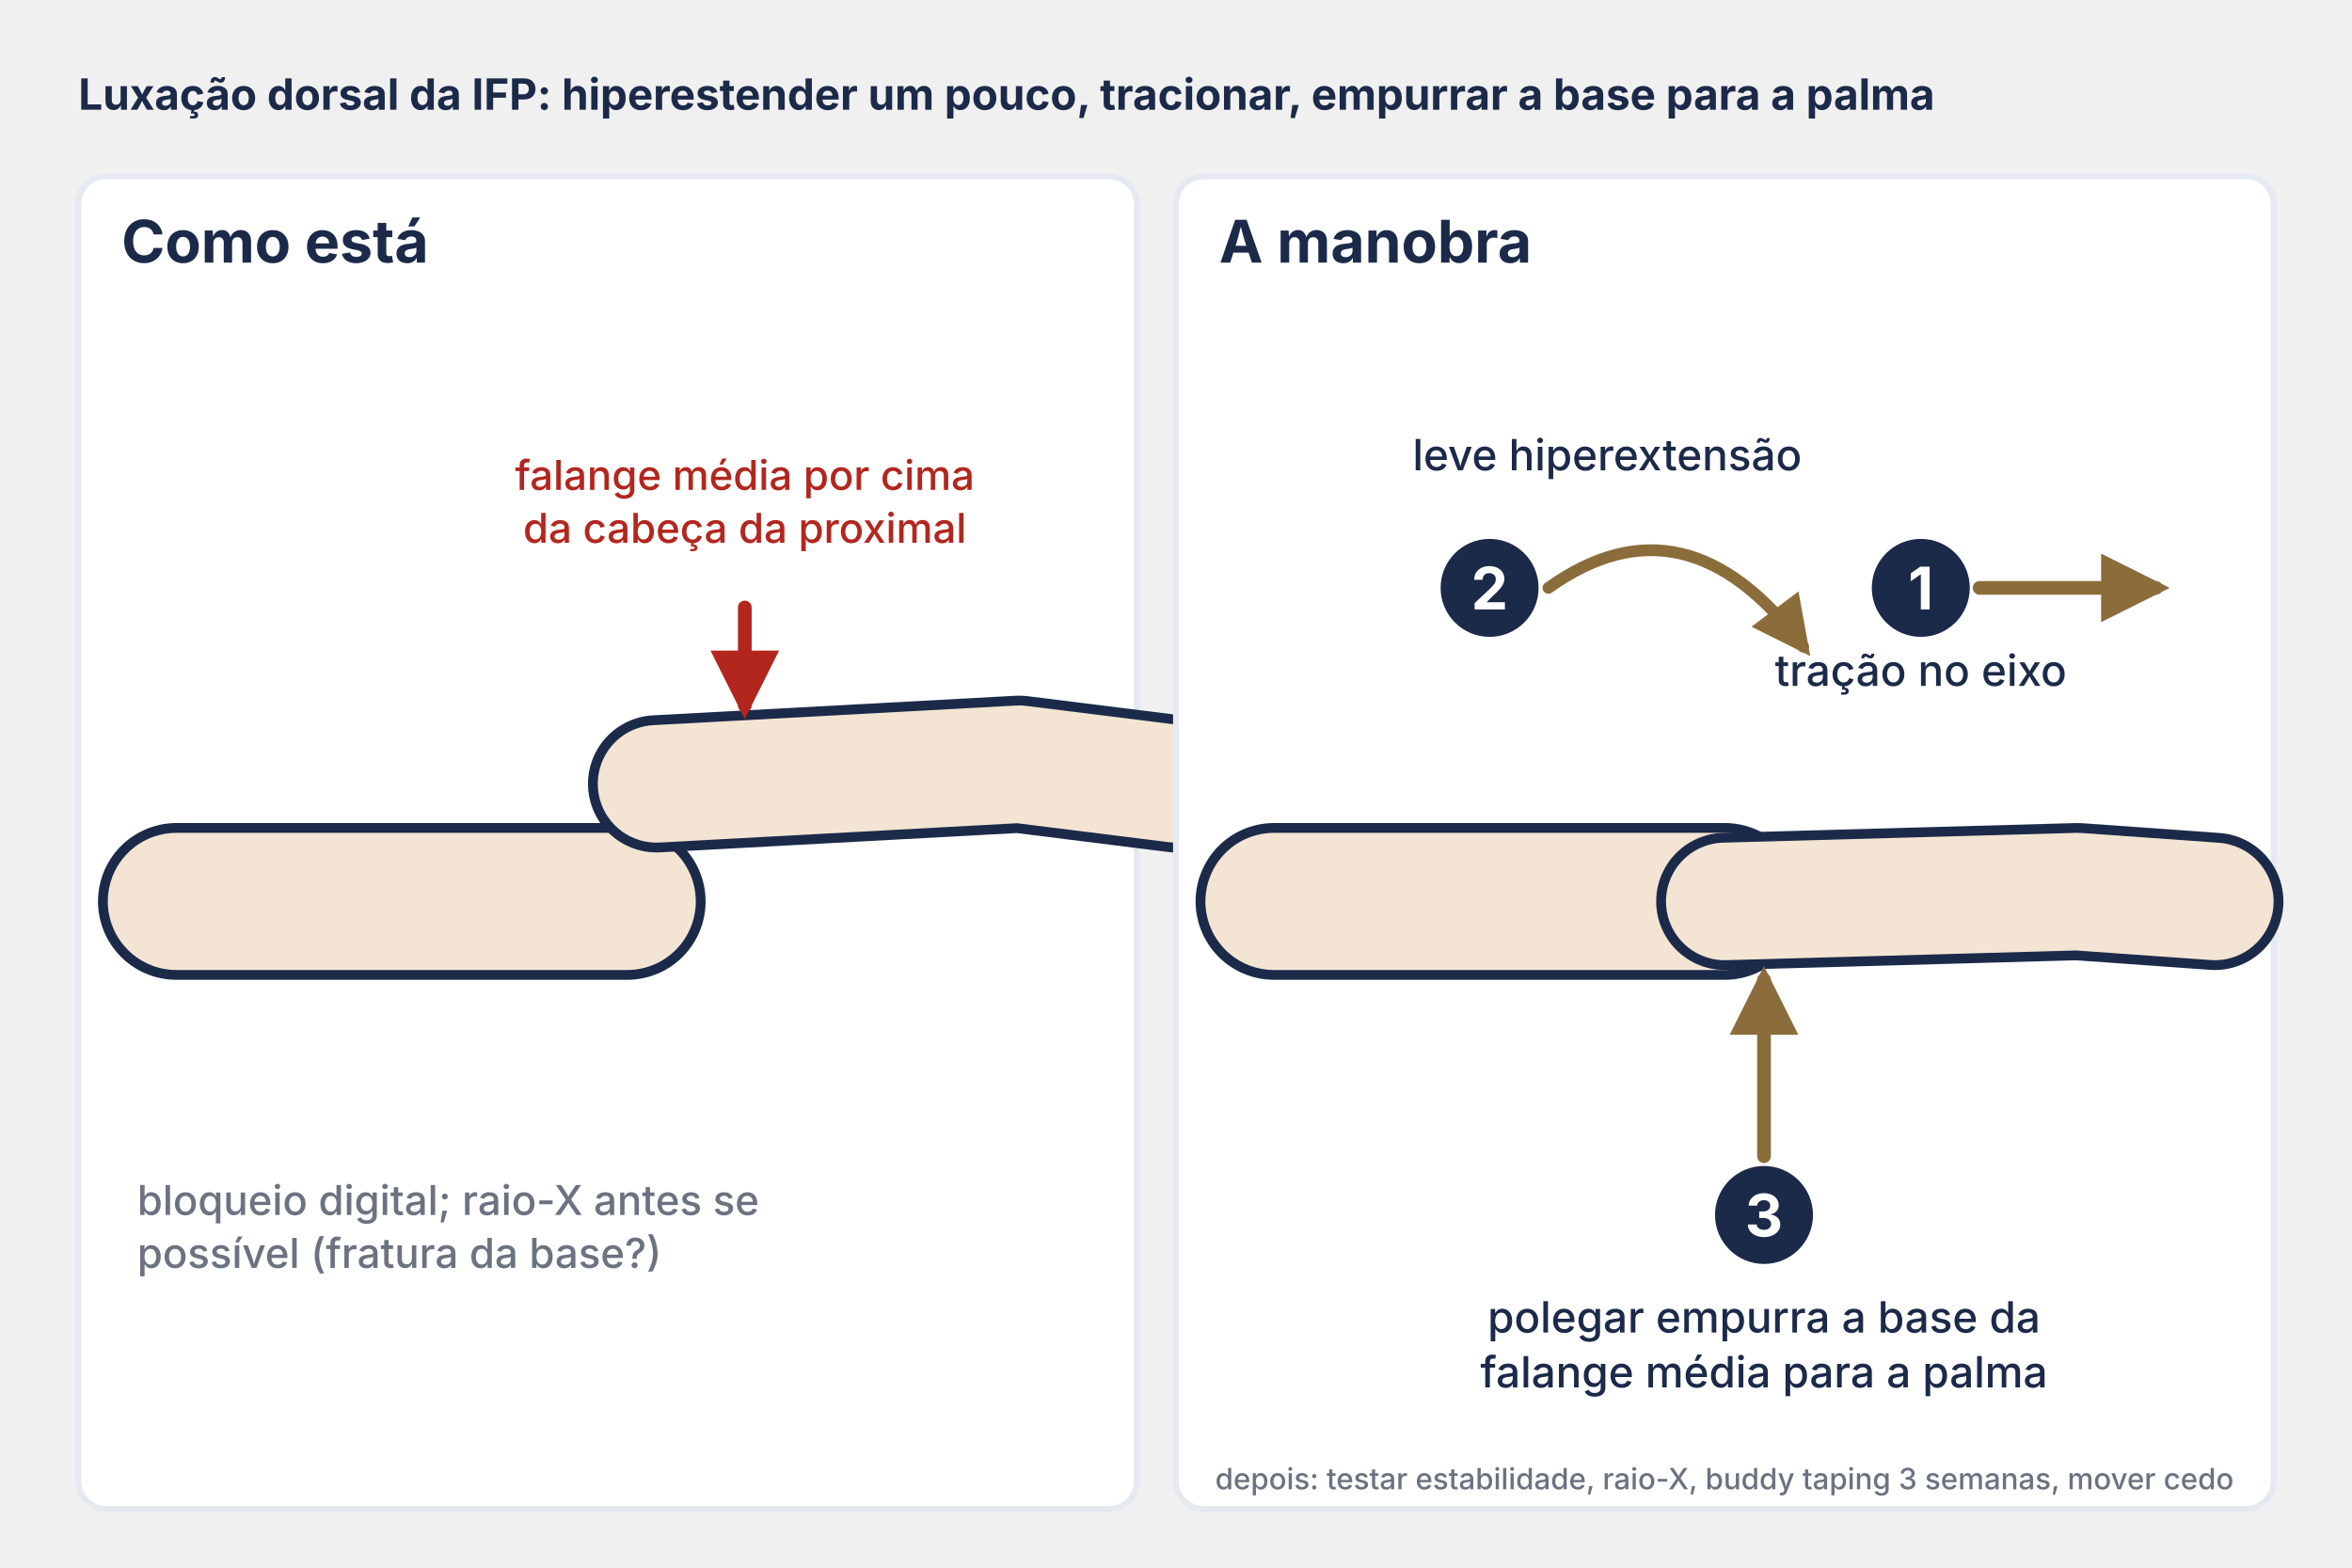
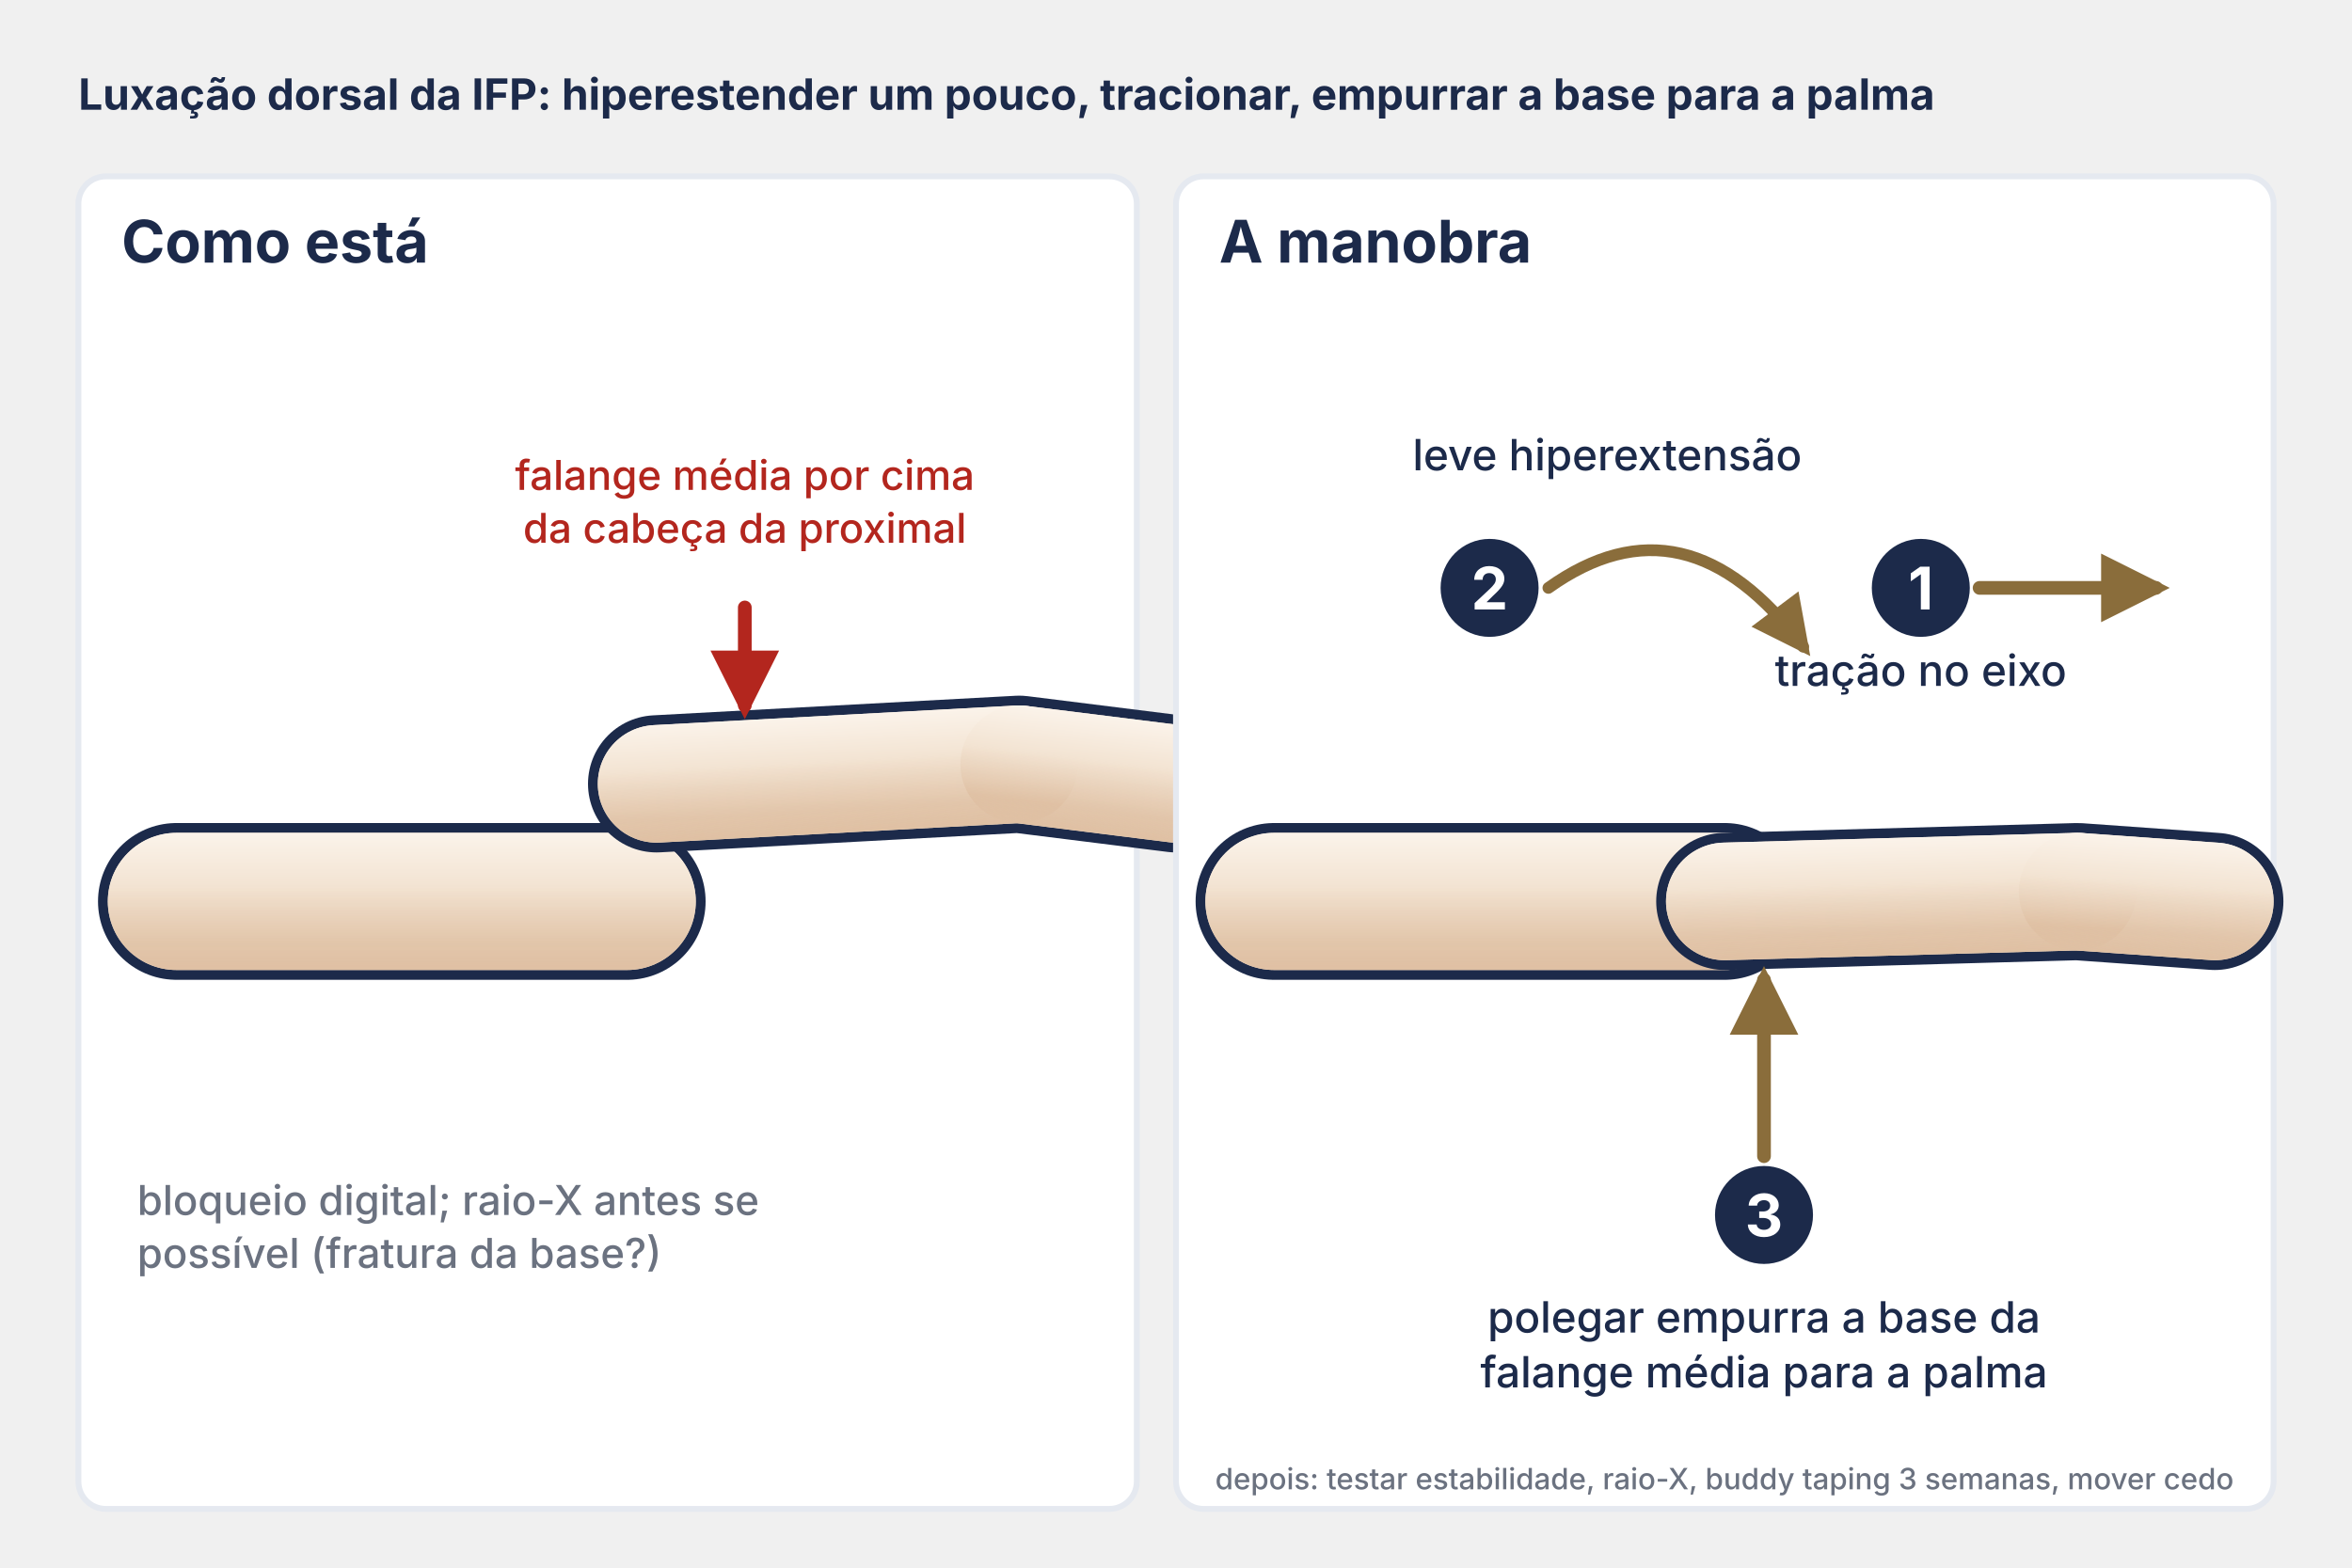
<svg xmlns="http://www.w3.org/2000/svg" viewBox="0 0 1200 800" width="1200" height="800" font-family="Inter, 'Segoe UI', Arial, sans-serif">
  <defs>
    <marker id="ah" viewBox="0 0 10 10" refX="8" refY="5" markerWidth="5" markerHeight="5" orient="auto-start-reverse">
      <path d="M0 0 L10 5 L0 10 z" fill="#8a6d3b" />
    </marker>
    <marker id="ahr" viewBox="0 0 10 10" refX="8" refY="5" markerWidth="5" markerHeight="5" orient="auto-start-reverse">
      <path d="M0 0 L10 5 L0 10 z" fill="#b3261e" />
    </marker>
    <marker id="ahn" viewBox="0 0 10 10" refX="8" refY="5" markerWidth="5" markerHeight="5" orient="auto-start-reverse">
      <path d="M0 0 L10 5 L0 10 z" fill="#1c2a4a" />
    </marker>
    <pattern id="hatch" width="14" height="14" patternUnits="userSpaceOnUse" patternTransform="rotate(45)">
      <line x1="0" y1="0" x2="0" y2="14" stroke="#1c2a4a" stroke-opacity="0.18" stroke-width="3" />
    </pattern>
    <pattern id="cotton" width="12" height="12" patternUnits="userSpaceOnUse">
      <circle cx="6" cy="6" r="2" fill="#1c2a4a" fill-opacity="0.12" />
    </pattern>
    <pattern id="cloth" width="16" height="16" patternUnits="userSpaceOnUse">
      <path d="M0 8 H16 M8 0 V16" stroke="#1c2a4a" stroke-opacity="0.08" stroke-width="2" />
    </pattern>
  </defs>
  <rect x="40" y="90" width="540" height="680" rx="14" fill="#ffffff" stroke="#e5e9f0" stroke-width="3" />
  <text x="62" y="134" font-size="30" text-anchor="start" font-weight="700" fill="#1c2a4a">Como está</text>
  <path d="M90 460 L320 460" fill="none" stroke="#1c2a4a" stroke-width="80" stroke-linecap="round" stroke-linejoin="round" />
  <path d="M90 460 L320 460" fill="none" stroke="#f3e4d3" stroke-width="70" stroke-linecap="round" stroke-linejoin="round" />
+   <defs>
+     <linearGradient id="cg127" gradientUnits="userSpaceOnUse" x1="205" y1="425" x2="205" y2="495">
+       <stop offset="0" stop-color="#fbf3ea" />
+       <stop offset="0.38" stop-color="#f3e4d3" />
+       <stop offset="0.8" stop-color="#dfc0a3" stop-opacity="0.85" />
+       <stop offset="1" stop-color="#dfc0a3" />
+     </linearGradient>
+   </defs>
+   <path d="M90 460 L320 460" fill="none" stroke="url(#cg127)" stroke-width="70" stroke-linecap="round" stroke-linejoin="round" />
  <path d="M335 400 L520 390 L600 400" fill="none" stroke="#1c2a4a" stroke-width="70" stroke-linecap="round" stroke-linejoin="round" />
  <path d="M335 400 L520 390 L600 400" fill="none" stroke="#f3e4d3" stroke-width="60" stroke-linecap="round" stroke-linejoin="round" />
+   <defs>
+     <linearGradient id="cg128" gradientUnits="userSpaceOnUse" x1="425.9" y1="365" x2="429.1" y2="425">
+       <stop offset="0" stop-color="#fbf3ea" />
+       <stop offset="0.38" stop-color="#f3e4d3" />
+       <stop offset="0.8" stop-color="#dfc0a3" stop-opacity="0.85" />
+       <stop offset="1" stop-color="#dfc0a3" />
+     </linearGradient>
+   </defs>
+   <path d="M335 400 L520 390" fill="none" stroke="url(#cg128)" stroke-width="60" stroke-linecap="round" stroke-linejoin="round" />
+   <defs>
+     <linearGradient id="cg129" gradientUnits="userSpaceOnUse" x1="563.7" y1="365.2" x2="556.3" y2="424.8">
+       <stop offset="0" stop-color="#fbf3ea" />
+       <stop offset="0.38" stop-color="#f3e4d3" />
+       <stop offset="0.8" stop-color="#dfc0a3" stop-opacity="0.85" />
+       <stop offset="1" stop-color="#dfc0a3" />
+     </linearGradient>
+   </defs>
+   <path d="M520 390 L600 400" fill="none" stroke="url(#cg129)" stroke-width="60" stroke-linecap="round" stroke-linejoin="round" />
  <path d="M380 310 L380 360" fill="none" stroke="#b3261e" stroke-width="7" stroke-linecap="round" stroke-linejoin="round" marker-end="url(#ahr)" />
  <text x="380" y="250" font-size="21" text-anchor="middle" font-weight="500" fill="#b3261e">falange média por cima</text>
  <text x="380" y="277" font-size="21" text-anchor="middle" font-weight="500" fill="#b3261e">da cabeça da proximal</text>
  <text x="70" y="620" font-size="21" text-anchor="start" font-weight="500" fill="#6b7280">bloqueio digital; raio-X antes se</text>
  <text x="70" y="647" font-size="21" text-anchor="start" font-weight="500" fill="#6b7280">possível (fratura da base?)</text>
  <rect x="600" y="90" width="560" height="680" rx="14" fill="#ffffff" stroke="#e5e9f0" stroke-width="3" />
  <text x="622" y="134" font-size="30" text-anchor="start" font-weight="700" fill="#1c2a4a">A manobra</text>
  <path d="M650 460 L880 460" fill="none" stroke="#1c2a4a" stroke-width="80" stroke-linecap="round" stroke-linejoin="round" />
  <path d="M650 460 L880 460" fill="none" stroke="#f3e4d3" stroke-width="70" stroke-linecap="round" stroke-linejoin="round" />
+   <defs>
+     <linearGradient id="cg130" gradientUnits="userSpaceOnUse" x1="765" y1="425" x2="765" y2="495">
+       <stop offset="0" stop-color="#fbf3ea" />
+       <stop offset="0.38" stop-color="#f3e4d3" />
+       <stop offset="0.8" stop-color="#dfc0a3" stop-opacity="0.85" />
+       <stop offset="1" stop-color="#dfc0a3" />
+     </linearGradient>
+   </defs>
+   <path d="M650 460 L880 460" fill="none" stroke="url(#cg130)" stroke-width="70" stroke-linecap="round" stroke-linejoin="round" />
  <path d="M880 460 L1060 455 L1130 460" fill="none" stroke="#1c2a4a" stroke-width="70" stroke-linecap="round" stroke-linejoin="round" />
  <path d="M880 460 L1060 455 L1130 460" fill="none" stroke="#f3e4d3" stroke-width="60" stroke-linecap="round" stroke-linejoin="round" />
+   <defs>
+     <linearGradient id="cg131" gradientUnits="userSpaceOnUse" x1="969.2" y1="427.5" x2="970.8" y2="487.5">
+       <stop offset="0" stop-color="#fbf3ea" />
+       <stop offset="0.38" stop-color="#f3e4d3" />
+       <stop offset="0.8" stop-color="#dfc0a3" stop-opacity="0.85" />
+       <stop offset="1" stop-color="#dfc0a3" />
+     </linearGradient>
+   </defs>
+   <path d="M880 460 L1060 455" fill="none" stroke="url(#cg131)" stroke-width="60" stroke-linecap="round" stroke-linejoin="round" />
+   <defs>
+     <linearGradient id="cg132" gradientUnits="userSpaceOnUse" x1="1097.1" y1="427.6" x2="1092.9" y2="487.4">
+       <stop offset="0" stop-color="#fbf3ea" />
+       <stop offset="0.38" stop-color="#f3e4d3" />
+       <stop offset="0.8" stop-color="#dfc0a3" stop-opacity="0.85" />
+       <stop offset="1" stop-color="#dfc0a3" />
+     </linearGradient>
+   </defs>
+   <path d="M1060 455 L1130 460" fill="none" stroke="url(#cg132)" stroke-width="60" stroke-linecap="round" stroke-linejoin="round" />
  <circle cx="980" cy="300" r="24" fill="#1c2a4a" stroke="#1c2a4a" stroke-width="2" />
  <text x="980" y="311" font-size="30" text-anchor="middle" font-weight="700" fill="#ffffff">1</text>
  <path d="M1010 300 L1100 300" fill="none" stroke="#8a6d3b" stroke-width="7" stroke-linecap="round" stroke-linejoin="round" marker-end="url(#ah)" />
  <text x="980" y="350" font-size="22" text-anchor="middle" font-weight="500" fill="#1c2a4a">tração no eixo</text>
  <circle cx="760" cy="300" r="24" fill="#1c2a4a" stroke="#1c2a4a" stroke-width="2" />
  <text x="760" y="311" font-size="30" text-anchor="middle" font-weight="700" fill="#ffffff">2</text>
  <path d="M790 300 Q860 250 920 330" fill="none" stroke="#8a6d3b" stroke-width="6" stroke-linecap="round" stroke-linejoin="round" marker-end="url(#ah)" />
  <text x="820" y="240" font-size="22" text-anchor="middle" font-weight="500" fill="#1c2a4a">leve hiperextensão</text>
  <circle cx="900" cy="620" r="24" fill="#1c2a4a" stroke="#1c2a4a" stroke-width="2" />
  <text x="900" y="631" font-size="30" text-anchor="middle" font-weight="700" fill="#ffffff">3</text>
  <path d="M900 590 L900 500" fill="none" stroke="#8a6d3b" stroke-width="7" stroke-linecap="round" stroke-linejoin="round" marker-end="url(#ah)" />
  <text x="900" y="680" font-size="22" text-anchor="middle" font-weight="500" fill="#1c2a4a">polegar empurra a base da</text>
  <text x="900" y="708" font-size="22" text-anchor="middle" font-weight="500" fill="#1c2a4a">falange média para a palma</text>
  <text x="620" y="760" font-size="15" text-anchor="start" font-weight="500" fill="#6b7280">depois: testar estabilidade, raio-X, buddy taping 3 semanas, mover cedo</text>
  <text x="40" y="56" font-size="22" text-anchor="start" font-weight="700" fill="#1c2a4a" data-top="1">Luxação dorsal da IFP: hiperestender um pouco, tracionar, empurrar a base para a palma</text>
</svg>
